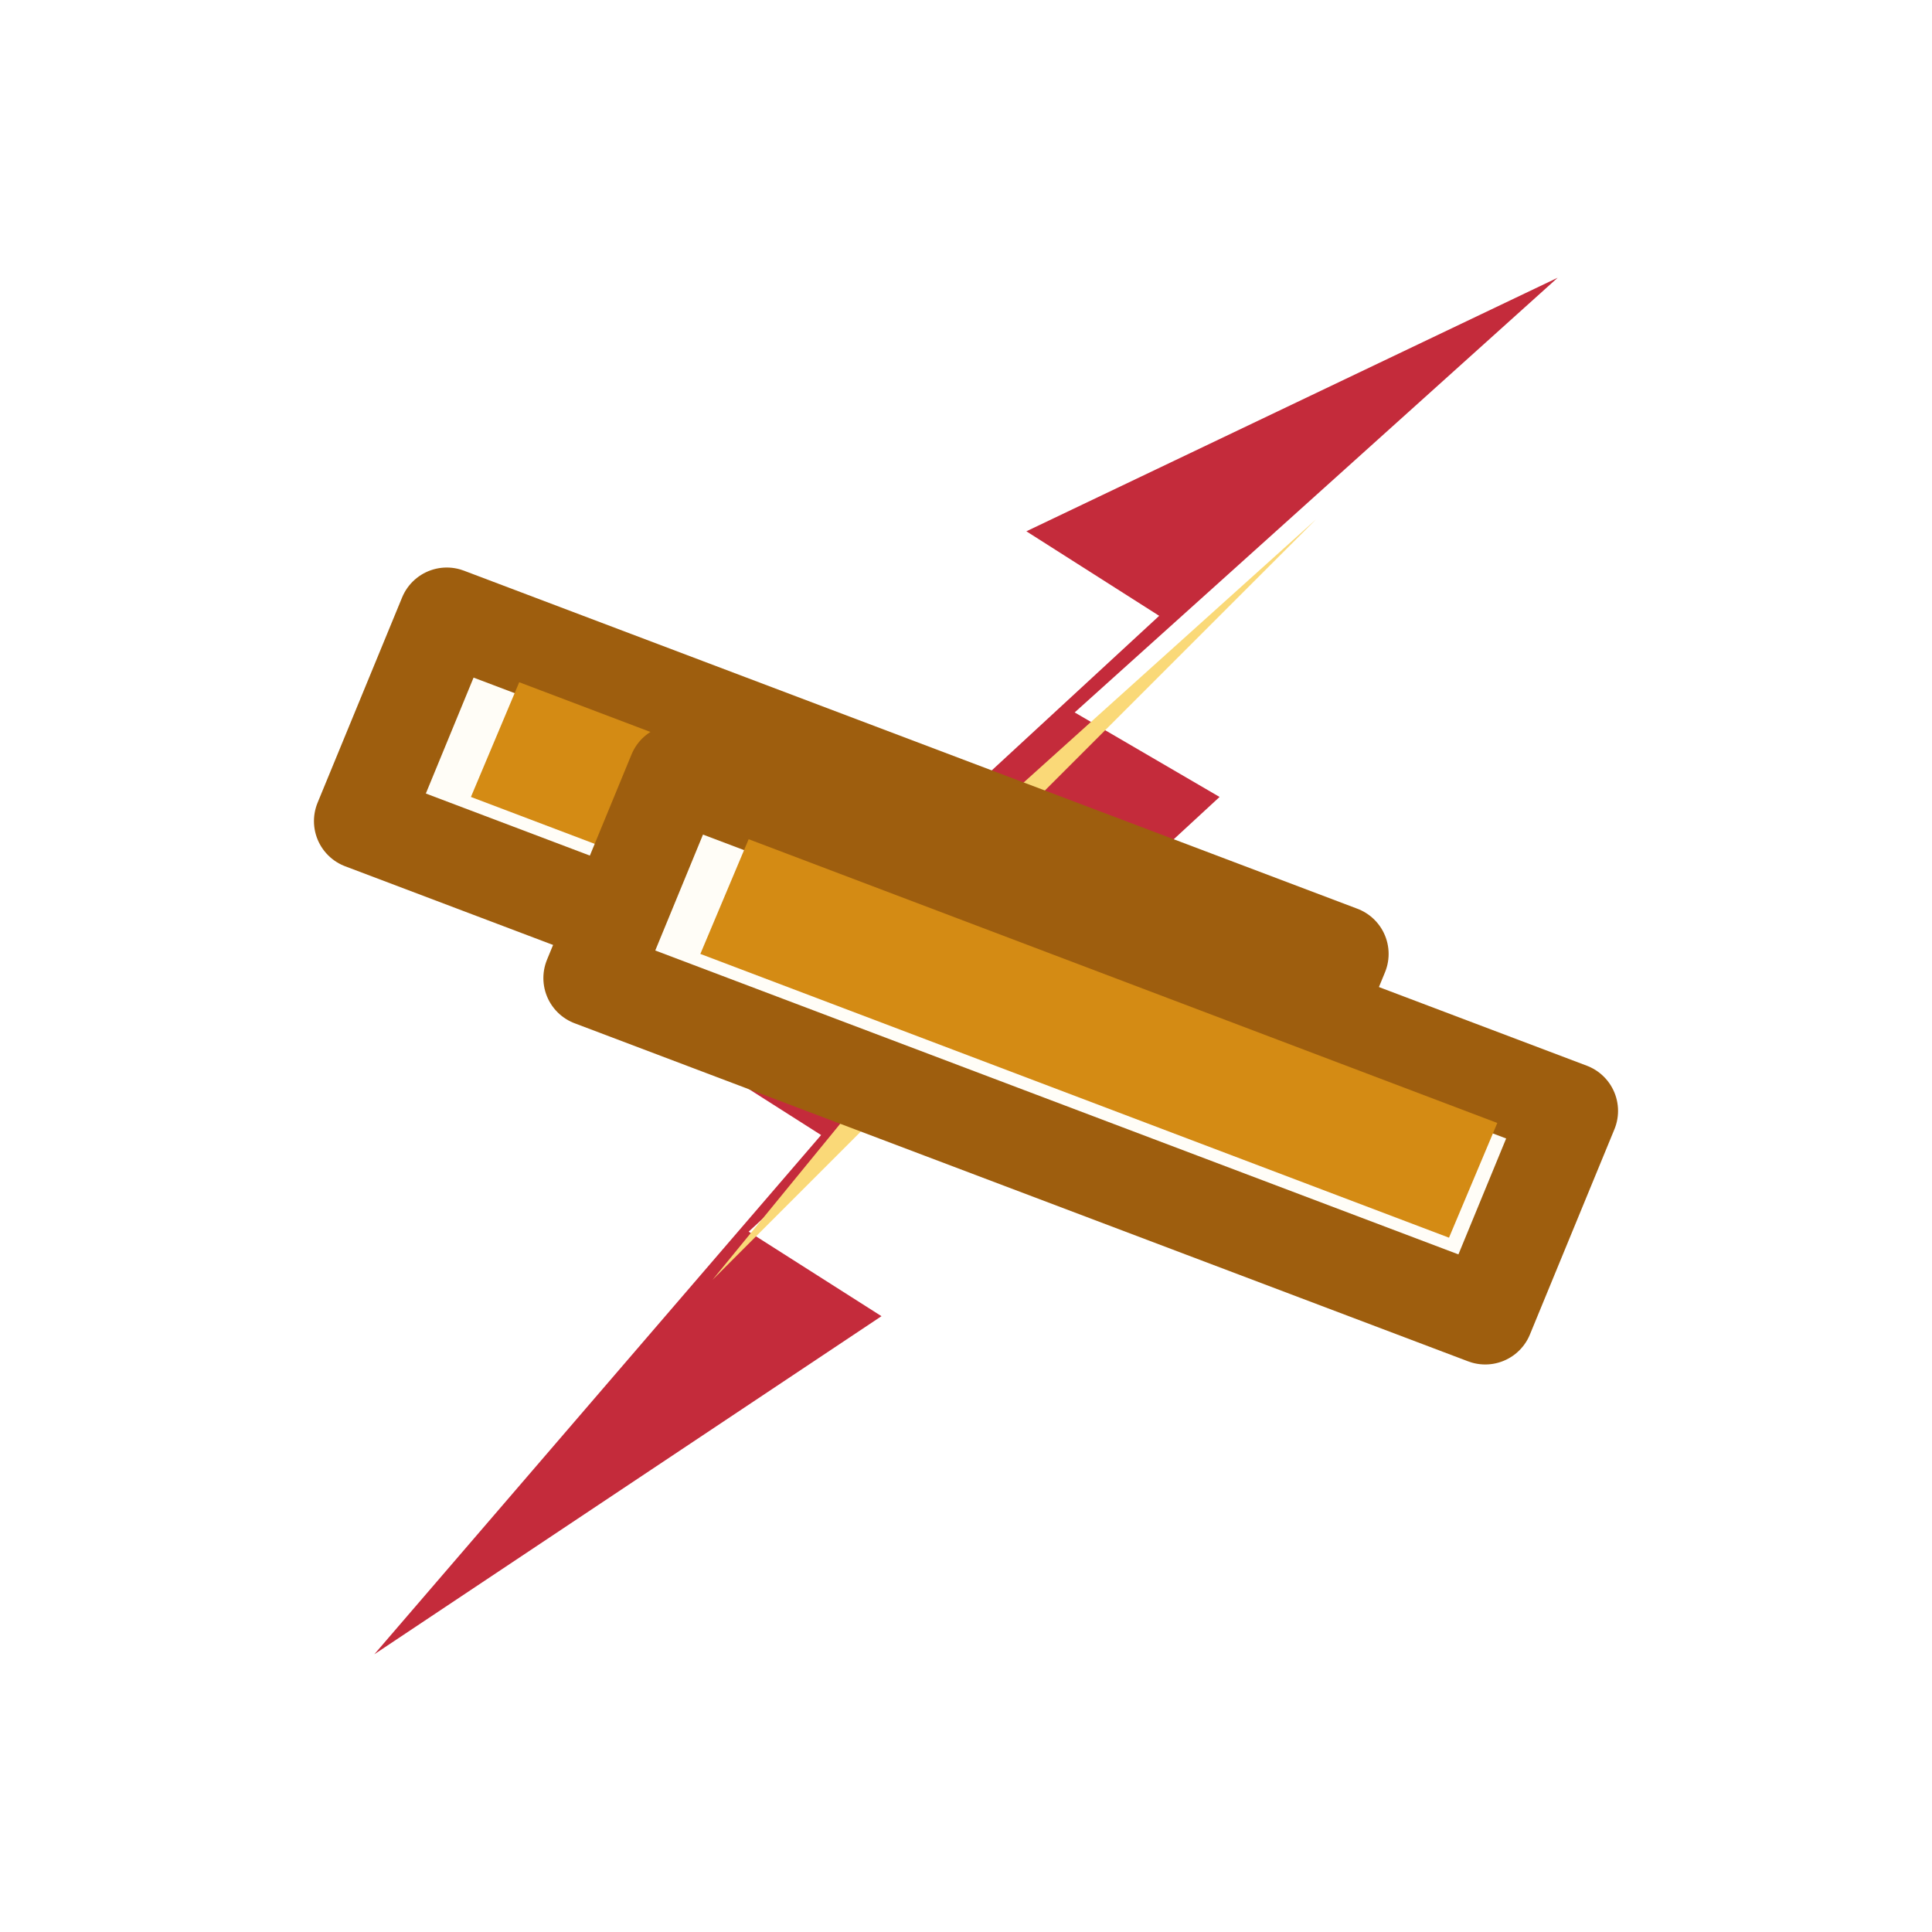
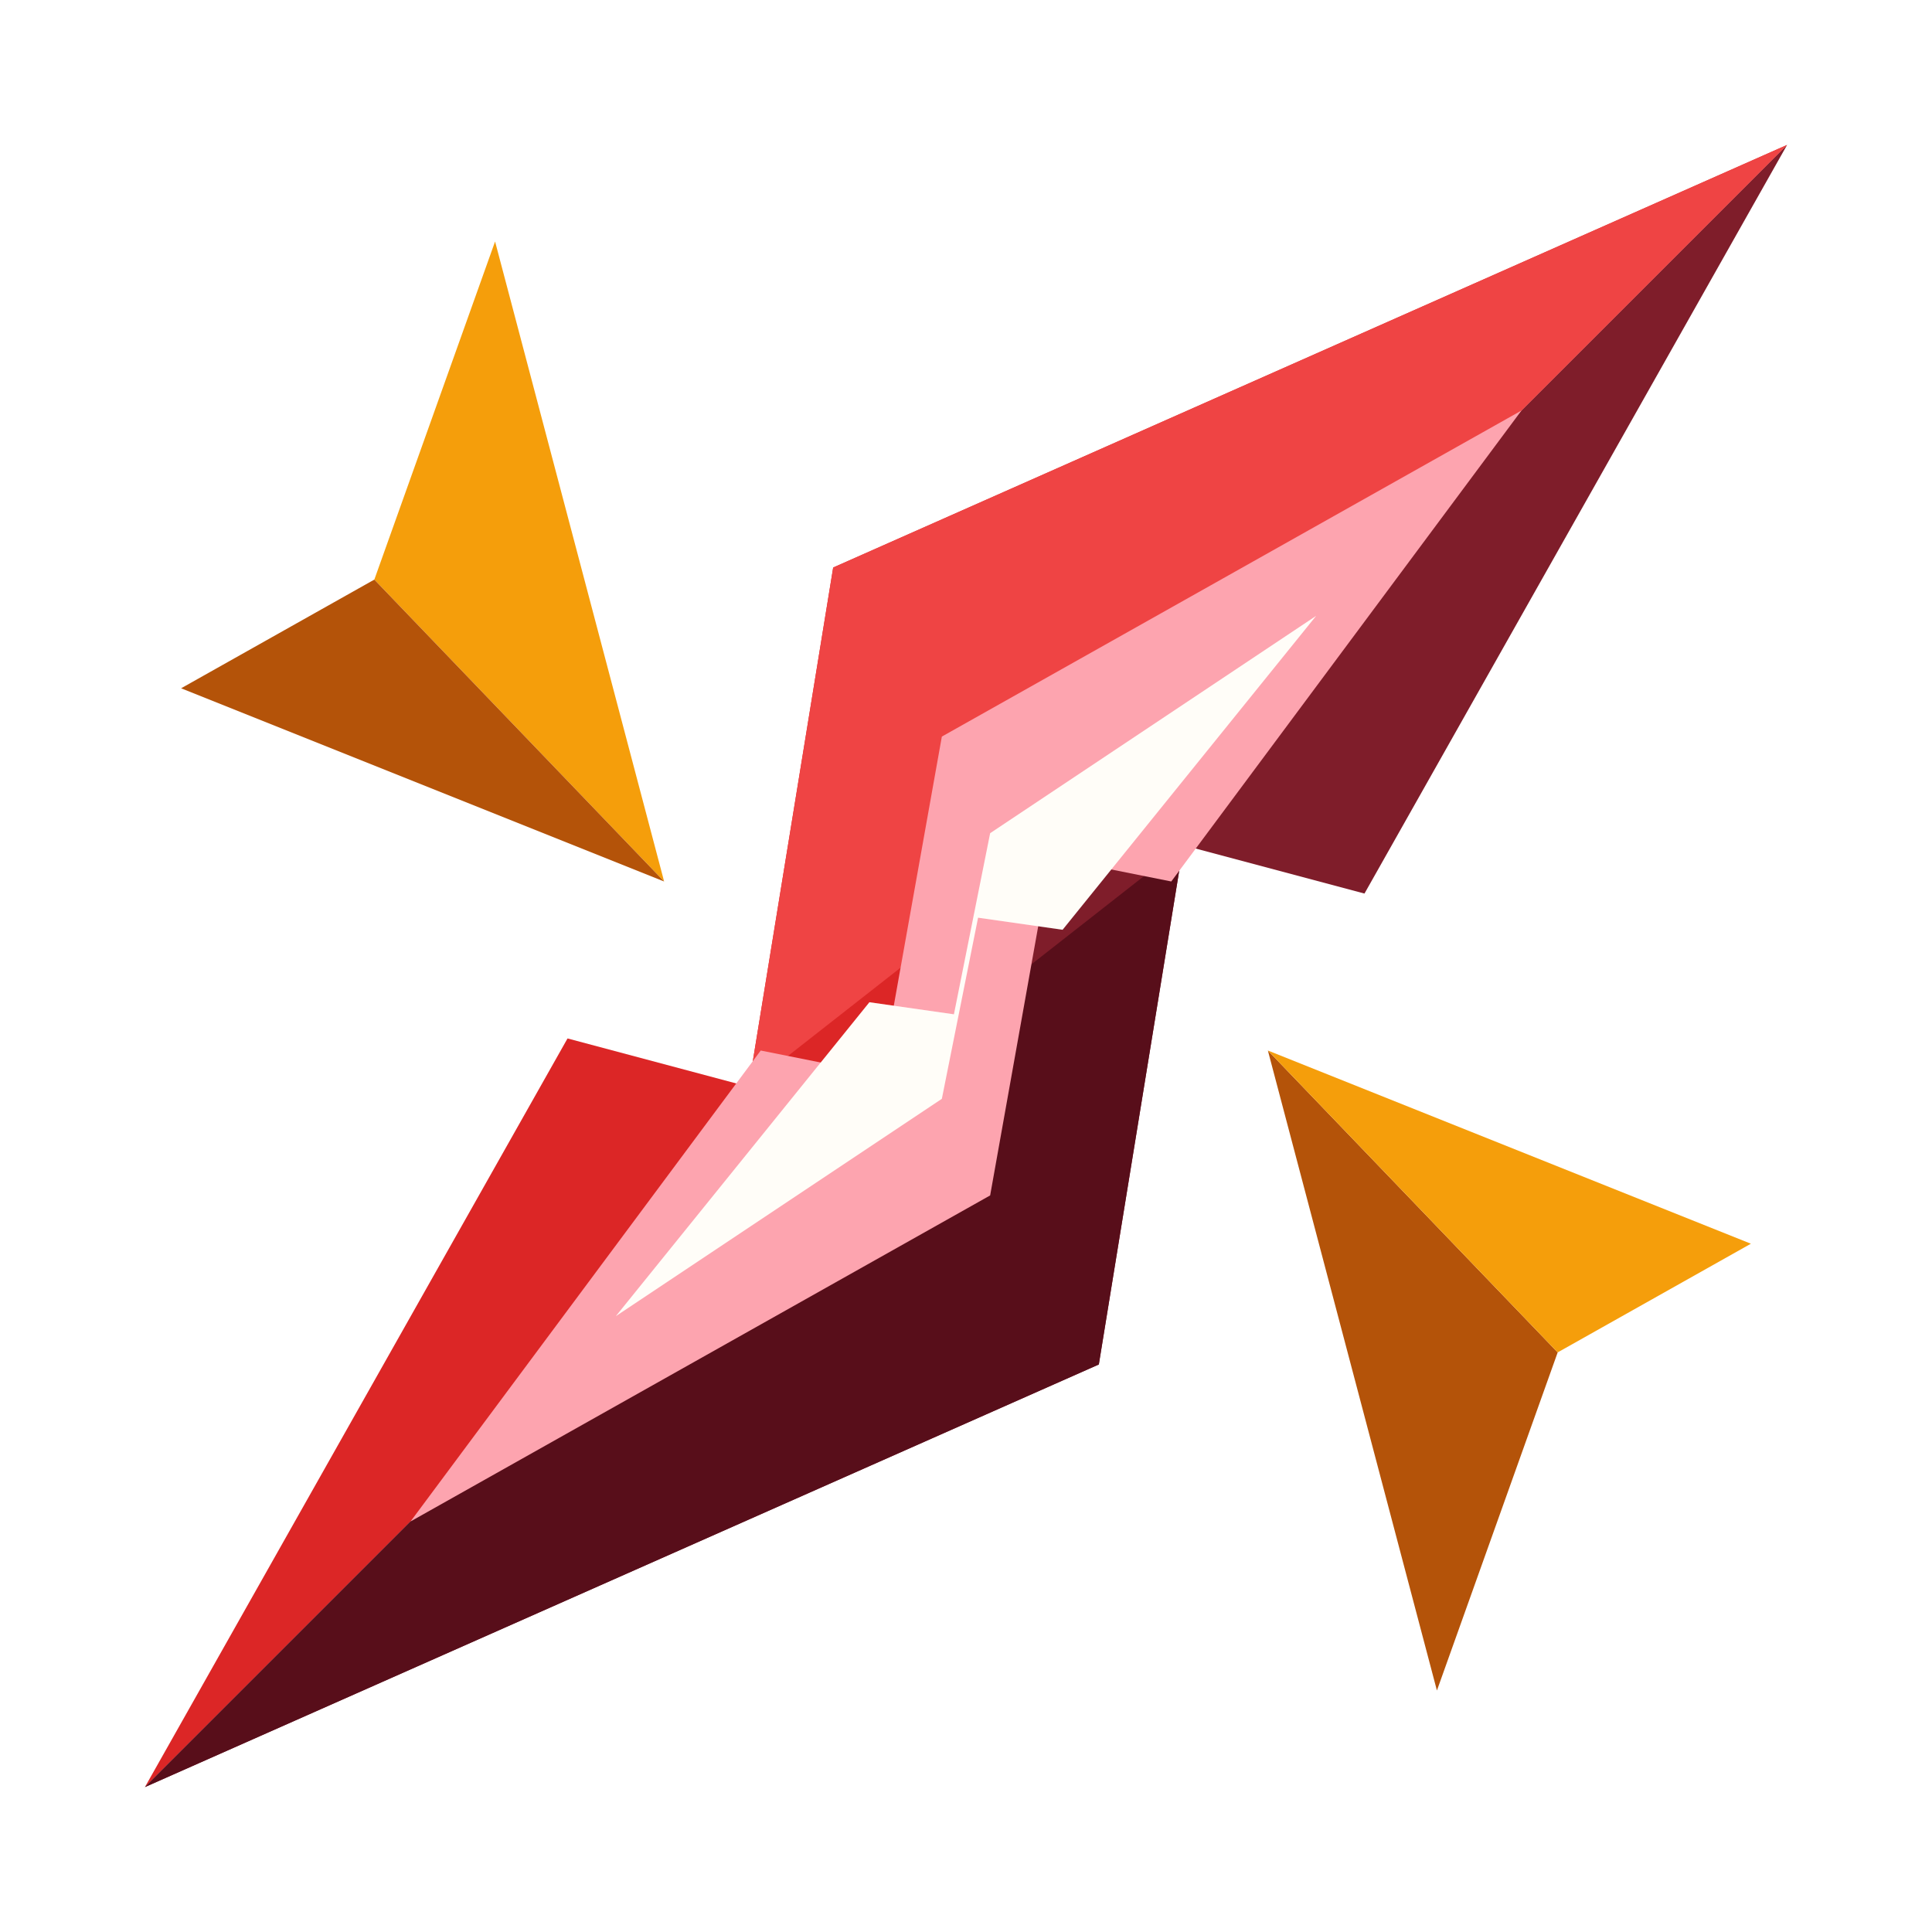
<svg xmlns="http://www.w3.org/2000/svg" viewBox="0 0 32 32" role="img" aria-label="裂伤拘束">
-   <path fill="#C42B3B" d="M25.8 4.6 17.8 11.8 20.2 13.2 12.4 20.4 14.6 21.8 6.2 27.4 13.6 18.8 11.4 17.4 19.2 10.2 17.0 8.8Z" />
-   <path fill="#FAD978" d="M21.8 8.6 16.0 14.4 17.6 15.4 11.8 21.2 15.4 16.8 13.8 15.8Z" />
-   <path fill="#FFFDF7" stroke="#9E5E0E" stroke-width="1.6" stroke-linejoin="round" d="M7.4 10.2 22.2 15.8 20.8 19.2 6.0 13.6Z" />
-   <path fill="#D48B14" d="M8.6 11.3 21.0 16.0 20.2 17.9 7.8 13.2Z" />
-   <path fill="#FFFDF7" stroke="#9E5E0E" stroke-width="1.6" stroke-linejoin="round" d="M11.2 12.8 26.0 18.4 24.6 21.8 9.8 16.2Z" />
-   <path fill="#D48B14" d="M12.4 13.9 24.8 18.6 24.0 20.5 11.6 15.8Z" />
+   <polygon fill="#DC2626" points="2.4,29.6 9.4,17.2 12.4,18.0 13.8,9.4 29.6,2.4 16.0,16.0" />
+   <polygon fill="#7F1D2A" points="29.6,2.4 22.6,14.8 19.6,14.0 18.2,22.6 2.4,29.6 16.0,16.0" />
+   <polygon fill="#EF4444" points="13.8,9.4 29.6,2.4 19.8,12.2 12.4,18.0" />
+   <polygon fill="#580E1A" points="18.2,22.6 2.4,29.6 12.2,19.8 19.6,14.0" />
+   <polygon fill="#FDA4AF" points="6.8,25.2 12.6,17.4 14.6,17.8 15.6,12.2 25.2,6.8 19.4,14.6 17.4,14.2 16.4,19.8" />
+   <polygon fill="#FFFDF8" points="10.2,21.8 14.4,16.6 15.8,16.8 16.4,13.8 21.8,10.2 17.6,15.4 16.2,15.2 15.6,18.2" />
+   <polygon fill="#F59E0B" points="11.0,14.6 8.2,4.0 6.2,9.6" />
+   <polygon fill="#B45309" points="11.0,14.6 6.2,9.6 3.0,11.4" />
+   <polygon fill="#B45309" points="21.0,17.4 23.8,28.0 25.8,22.4" />
+   <polygon fill="#F59E0B" points="21.0,17.4 25.8,22.4 29.0,20.6" />
</svg>
